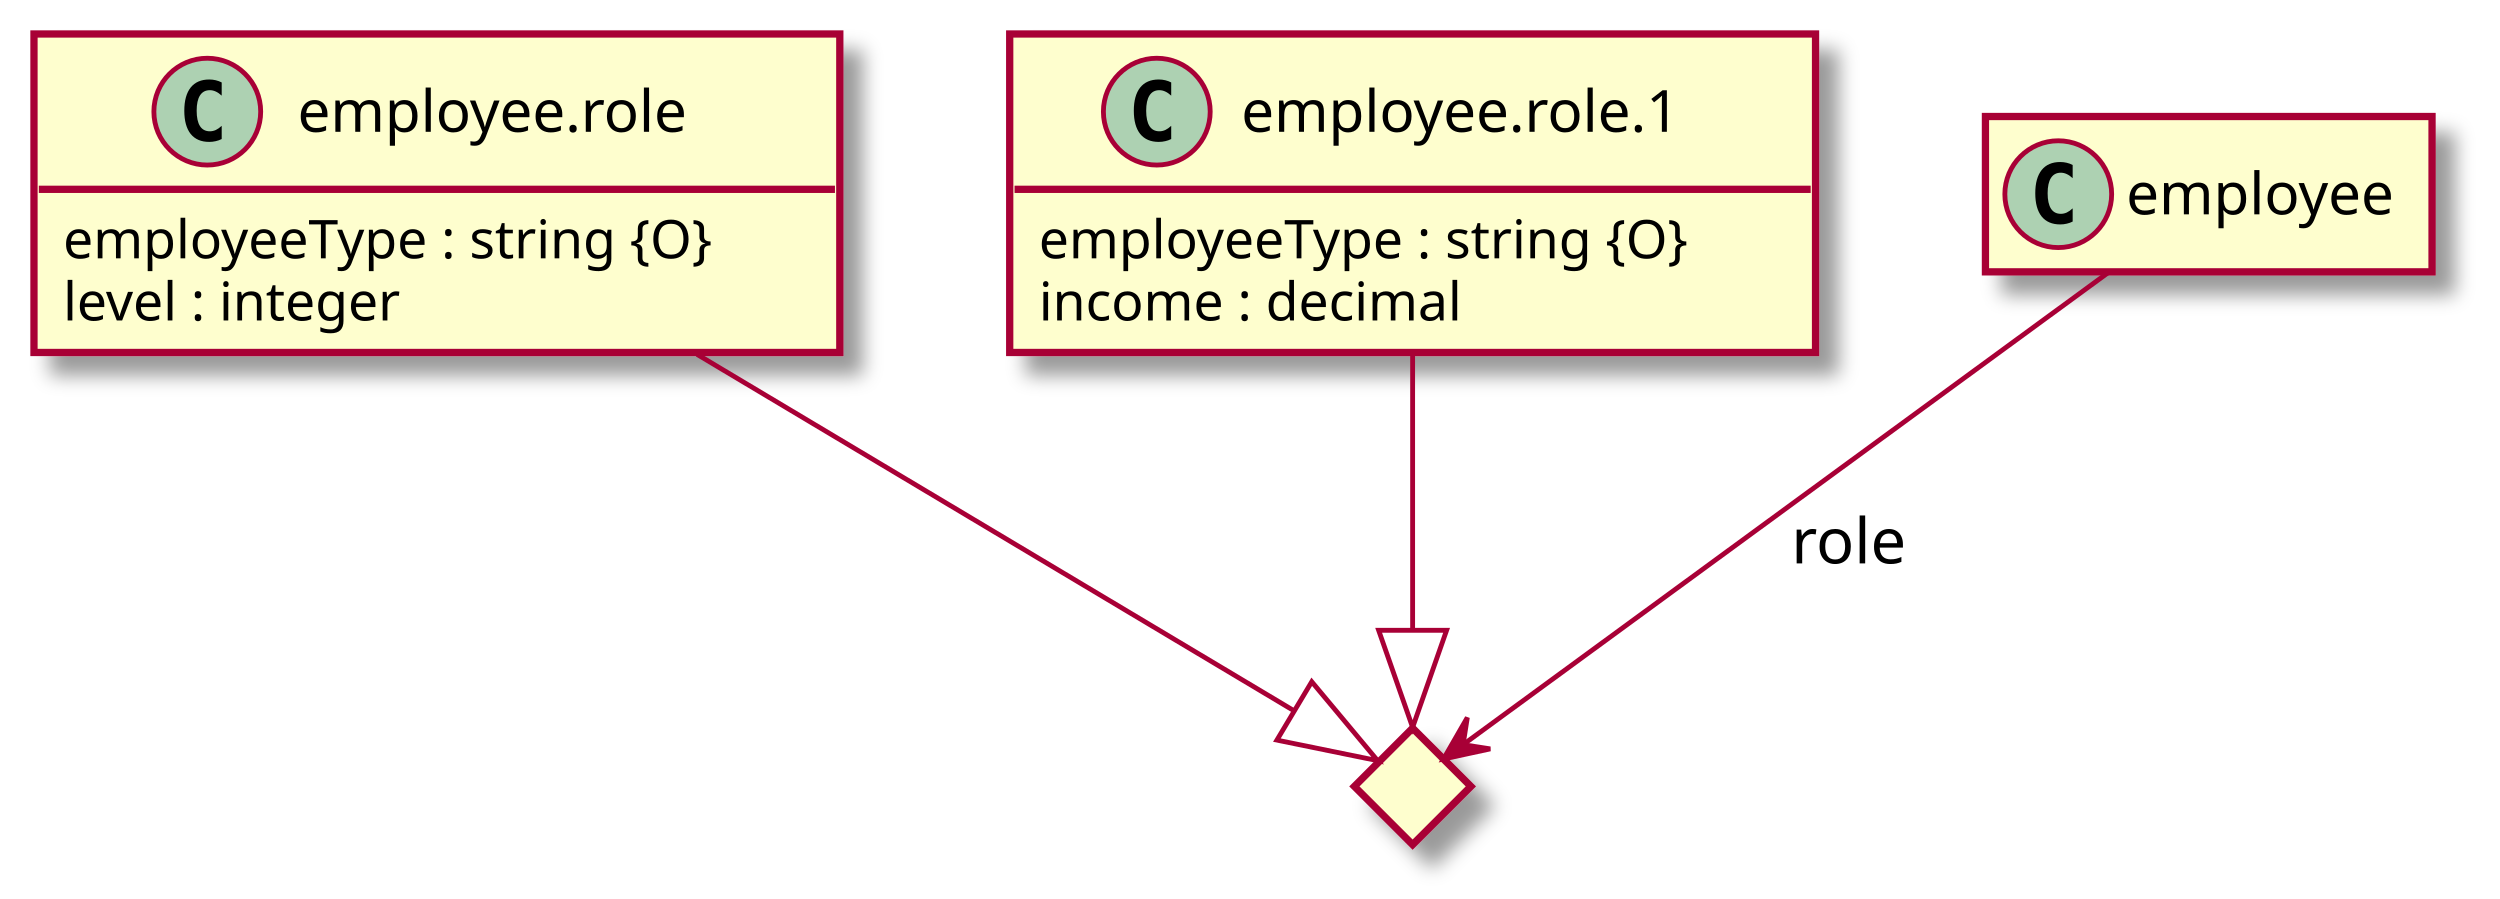
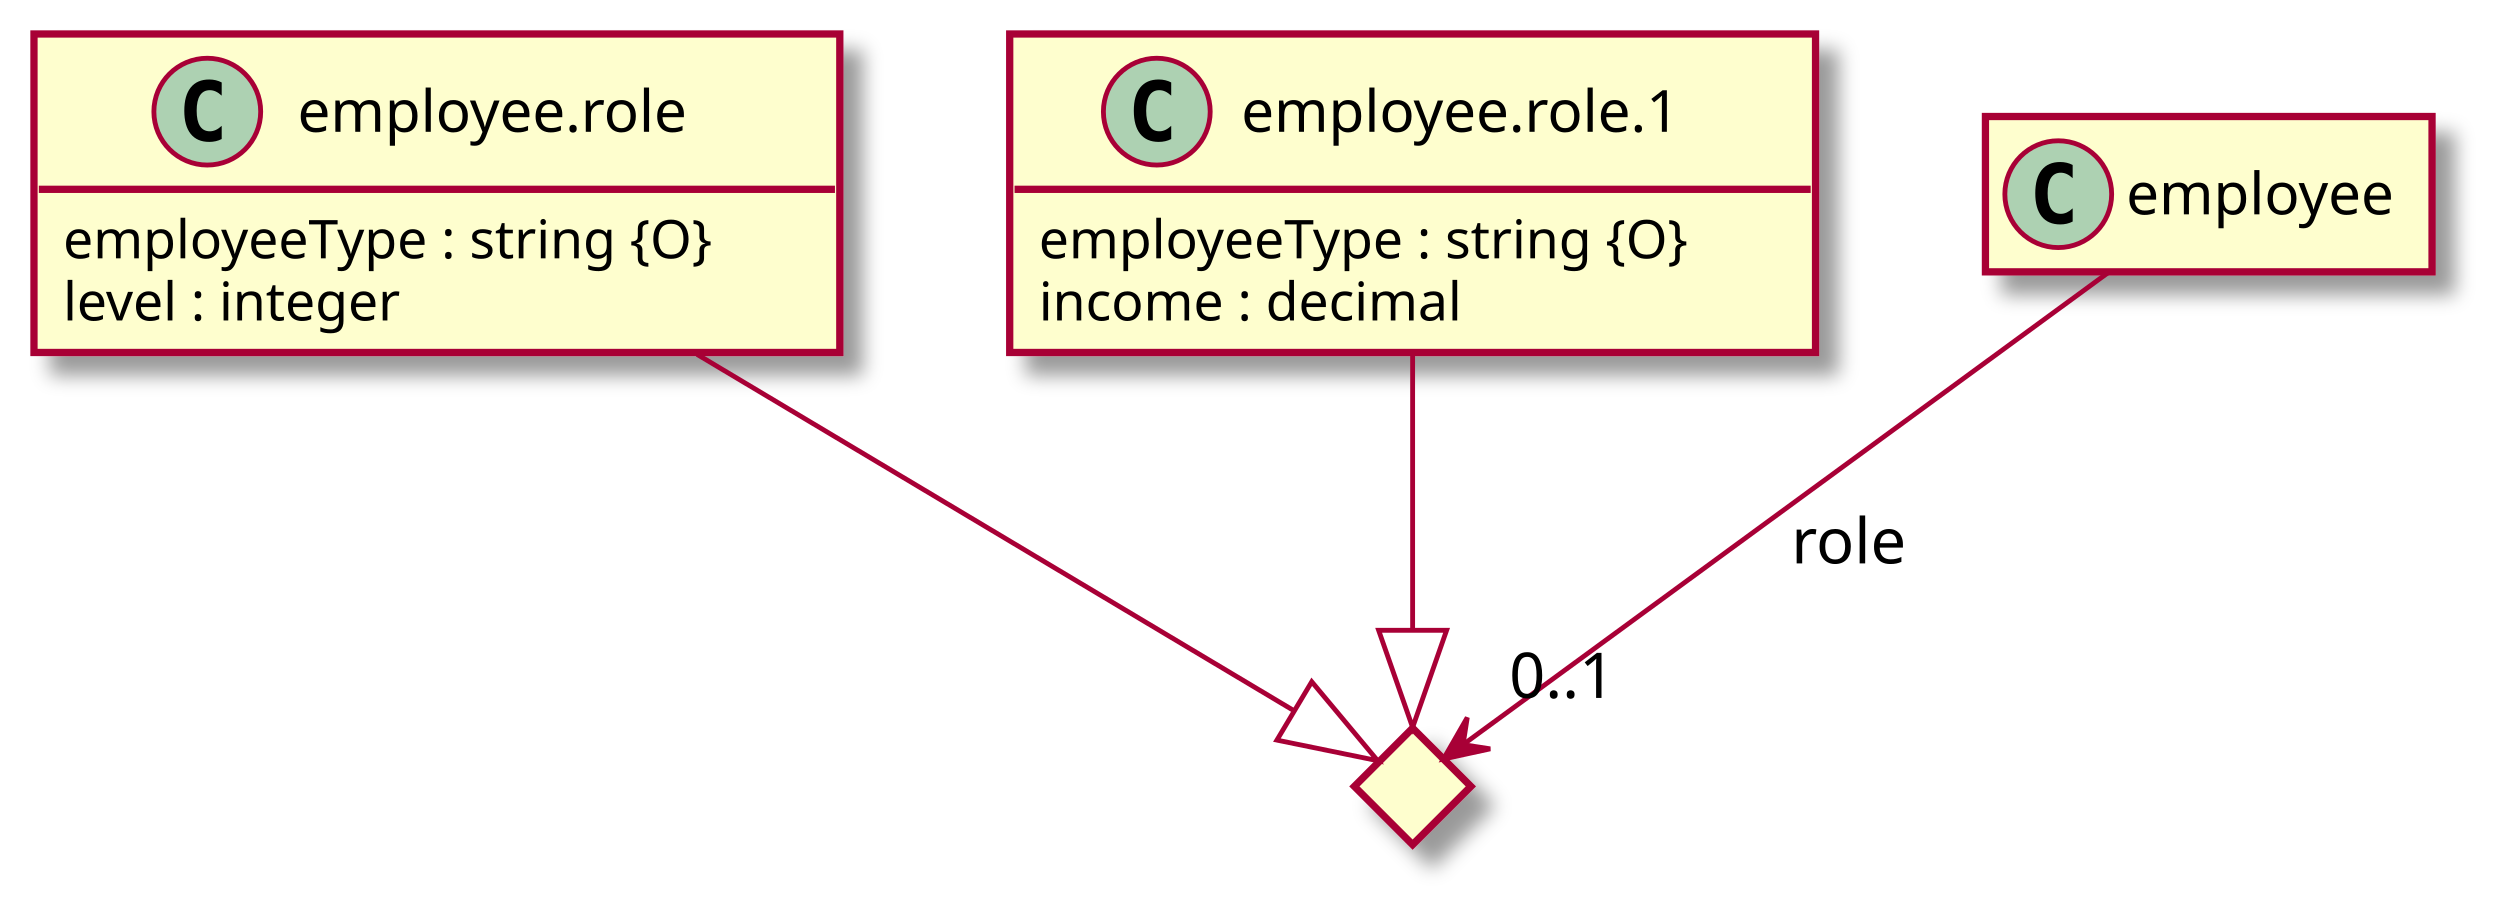
<svg xmlns="http://www.w3.org/2000/svg" contentScriptType="application/ecmascript" contentStyleType="text/css" height="185px" preserveAspectRatio="none" style="width:515px;height:185px;" version="1.1" viewBox="0 0 515 185" width="515px" zoomAndPan="magnify">
  <defs>
-     <filter height="300%" id="f10e4pbx2vhrie" width="300%" x="-1" y="-1">
+     <filter height="300%" id="fltq3zhg92a1n" width="300%" x="-1" y="-1">
      <feGaussianBlur result="blurOut" stdDeviation="2.0" />
      <feColorMatrix in="blurOut" result="blurOut2" type="matrix" values="0 0 0 0 0 0 0 0 0 0 0 0 0 0 0 0 0 0 .4 0" />
      <feOffset dx="4.0" dy="4.0" in="blurOut2" result="blurOut3" />
      <feBlend in="SourceGraphic" in2="blurOut3" mode="normal" />
    </filter>
  </defs>
  <g>
-     <rect codeLine="8" fill="#FEFECE" filter="url(#f10e4pbx2vhrie)" height="65.609" id="employee.role" style="stroke:#A80036;stroke-width:1.5;" width="166" x="7" y="7" />
+     <rect codeLine="8" fill="#FEFECE" filter="url(#fltq3zhg92a1n)" height="65.609" id="employee.role" style="stroke:#A80036;stroke-width:1.5;" width="166" x="7" y="7" />
    <ellipse cx="42.7" cy="23" fill="#ADD1B2" rx="11" ry="11" style="stroke:#A80036;stroke-width:1.0;" />
-     <path d="M45.669,28.641 Q45.091,28.938 44.45,29.078 Q43.809,29.234 43.106,29.234 Q40.606,29.234 39.278,27.594 Q37.966,25.938 37.966,22.812 Q37.966,19.688 39.278,18.031 Q40.606,16.375 43.106,16.375 Q43.809,16.375 44.45,16.531 Q45.106,16.688 45.669,16.984 L45.669,19.703 Q45.044,19.125 44.45,18.859 Q43.856,18.578 43.231,18.578 Q41.888,18.578 41.2,19.656 Q40.513,20.719 40.513,22.812 Q40.513,24.906 41.2,25.984 Q41.888,27.047 43.231,27.047 Q43.856,27.047 44.45,26.781 Q45.044,26.5 45.669,25.922 L45.669,28.641 Z " fill="#000000" />
+     <path d="M45.669,28.641 Q45.091,28.938 44.45,29.086 Q43.809,29.234 43.106,29.234 Q40.606,29.234 39.286,27.586 Q37.966,25.938 37.966,22.812 Q37.966,19.688 39.286,18.031 Q40.606,16.375 43.106,16.375 Q43.809,16.375 44.458,16.531 Q45.106,16.688 45.669,16.984 L45.669,19.703 Q45.044,19.125 44.45,18.852 Q43.856,18.578 43.231,18.578 Q41.888,18.578 41.2,19.648 Q40.513,20.719 40.513,22.812 Q40.513,24.906 41.2,25.977 Q41.888,27.047 43.231,27.047 Q43.856,27.047 44.45,26.773 Q45.044,26.5 45.669,25.922 L45.669,28.641 Z " fill="#000000" />
    <text fill="#000000" font-family="sans-serif" font-size="12" lengthAdjust="spacing" textLength="88" x="61.3" y="27.154">employee.role</text>
    <line style="stroke:#A80036;stroke-width:1.5;" x1="8" x2="172" y1="39" y2="39" />
    <text fill="#000000" font-family="sans-serif" font-size="11" lengthAdjust="spacing" textLength="154" x="13" y="53.21">employeeType : string {O}</text>
    <text fill="#000000" font-family="sans-serif" font-size="11" lengthAdjust="spacing" textLength="78" x="13" y="66.015">level : integer</text>
-     <rect codeLine="13" fill="#FEFECE" filter="url(#f10e4pbx2vhrie)" height="65.609" id="employee.role.1" style="stroke:#A80036;stroke-width:1.5;" width="166" x="208" y="7" />
+     <rect codeLine="13" fill="#FEFECE" filter="url(#fltq3zhg92a1n)" height="65.609" id="employee.role.1" style="stroke:#A80036;stroke-width:1.5;" width="166" x="208" y="7" />
    <ellipse cx="238.3" cy="23" fill="#ADD1B2" rx="11" ry="11" style="stroke:#A80036;stroke-width:1.0;" />
-     <path d="M241.269,28.641 Q240.691,28.938 240.05,29.078 Q239.409,29.234 238.706,29.234 Q236.206,29.234 234.878,27.594 Q233.566,25.938 233.566,22.812 Q233.566,19.688 234.878,18.031 Q236.206,16.375 238.706,16.375 Q239.409,16.375 240.05,16.531 Q240.706,16.688 241.269,16.984 L241.269,19.703 Q240.644,19.125 240.05,18.859 Q239.456,18.578 238.831,18.578 Q237.488,18.578 236.8,19.656 Q236.113,20.719 236.113,22.812 Q236.113,24.906 236.8,25.984 Q237.488,27.047 238.831,27.047 Q239.456,27.047 240.05,26.781 Q240.644,26.5 241.269,25.922 L241.269,28.641 Z " fill="#000000" />
+     <path d="M241.269,28.641 Q240.691,28.938 240.05,29.086 Q239.409,29.234 238.706,29.234 Q236.206,29.234 234.886,27.586 Q233.566,25.938 233.566,22.812 Q233.566,19.688 234.886,18.031 Q236.206,16.375 238.706,16.375 Q239.409,16.375 240.058,16.531 Q240.706,16.688 241.269,16.984 L241.269,19.703 Q240.644,19.125 240.05,18.852 Q239.456,18.578 238.831,18.578 Q237.488,18.578 236.8,19.648 Q236.113,20.719 236.113,22.812 Q236.113,24.906 236.8,25.977 Q237.488,27.047 238.831,27.047 Q239.456,27.047 240.05,26.773 Q240.644,26.5 241.269,25.922 L241.269,28.641 Z " fill="#000000" />
    <text fill="#000000" font-family="sans-serif" font-size="12" lengthAdjust="spacing" textLength="100" x="255.7" y="27.154">employee.role.1</text>
    <line style="stroke:#A80036;stroke-width:1.5;" x1="209" x2="373" y1="39" y2="39" />
    <text fill="#000000" font-family="sans-serif" font-size="11" lengthAdjust="spacing" textLength="154" x="214" y="53.21">employeeType : string {O}</text>
    <text fill="#000000" font-family="sans-serif" font-size="11" lengthAdjust="spacing" textLength="97" x="214" y="66.015">income : decimal</text>
-     <rect codeLine="18" fill="#FEFECE" filter="url(#f10e4pbx2vhrie)" height="32" id="employee" style="stroke:#A80036;stroke-width:1.5;" width="92" x="409" y="24" />
+     <rect codeLine="18" fill="#FEFECE" filter="url(#fltq3zhg92a1n)" height="32" id="employee" style="stroke:#A80036;stroke-width:1.5;" width="92" x="409" y="24" />
    <ellipse cx="424" cy="40" fill="#ADD1B2" rx="11" ry="11" style="stroke:#A80036;stroke-width:1.0;" />
-     <path d="M426.969,45.641 Q426.391,45.938 425.75,46.078 Q425.109,46.234 424.406,46.234 Q421.906,46.234 420.578,44.594 Q419.266,42.938 419.266,39.812 Q419.266,36.688 420.578,35.031 Q421.906,33.375 424.406,33.375 Q425.109,33.375 425.75,33.531 Q426.406,33.688 426.969,33.984 L426.969,36.703 Q426.344,36.125 425.75,35.859 Q425.156,35.578 424.531,35.578 Q423.188,35.578 422.5,36.656 Q421.812,37.719 421.812,39.812 Q421.812,41.906 422.5,42.984 Q423.188,44.047 424.531,44.047 Q425.156,44.047 425.75,43.781 Q426.344,43.5 426.969,42.922 L426.969,45.641 Z " fill="#000000" />
+     <path d="M426.969,45.641 Q426.391,45.938 425.75,46.086 Q425.109,46.234 424.406,46.234 Q421.906,46.234 420.586,44.586 Q419.266,42.938 419.266,39.812 Q419.266,36.688 420.586,35.031 Q421.906,33.375 424.406,33.375 Q425.109,33.375 425.758,33.531 Q426.406,33.688 426.969,33.984 L426.969,36.703 Q426.344,36.125 425.75,35.852 Q425.156,35.578 424.531,35.578 Q423.188,35.578 422.5,36.648 Q421.812,37.719 421.812,39.812 Q421.812,41.906 422.5,42.977 Q423.188,44.047 424.531,44.047 Q425.156,44.047 425.75,43.773 Q426.344,43.5 426.969,42.922 L426.969,45.641 Z " fill="#000000" />
    <text fill="#000000" font-family="sans-serif" font-size="12" lengthAdjust="spacing" textLength="60" x="438" y="44.154">employee</text>
-     <polygon fill="#FEFECE" filter="url(#f10e4pbx2vhrie)" points="291,150,303,162,291,174,279,162,291,150" style="stroke:#A80036;stroke-width:1.5;" />
-     <path codeLine="23" d="M434.23,56.2 C398.87,82.07 328.21,133.77 301.53,153.3 " fill="none" id="employee-to-anon1" style="stroke:#A80036;stroke-width:1.0;" />
-     <polygon fill="#A80036" points="297.36,156.35,306.987,154.271,301.397,153.401,302.268,147.811,297.36,156.35" style="stroke:#A80036;stroke-width:1.0;" />
+     <polygon fill="#FEFECE" filter="url(#fltq3zhg92a1n)" points="291,150,303,162,291,174,279,162,291,150" style="stroke:#A80036;stroke-width:1.5;" />
+     <path codeLine="23" d="M434.229,56.198 C398.868,82.072 328.212,133.772 301.529,153.296 " fill="none" id="employee-to-anon1" style="stroke:#A80036;stroke-width:1.0;" />
+     <polygon fill="#A80036" points="297.355,156.35,306.98,154.263,301.39,153.397,302.256,147.807,297.355,156.35" style="stroke:#A80036;stroke-width:1.0;" />
    <text fill="#000000" font-family="sans-serif" font-size="13" lengthAdjust="spacing" textLength="24" x="369" y="116.067">role</text>
-     <path codeLine="25" d="M143.6,73 C183.47,96.8 236.04,128.19 266.42,146.33 " fill="none" id="employee.role-to-anon1" style="stroke:#A80036;stroke-width:1.0;" />
-     <polygon fill="none" points="270.22,140.44,283.8,156.7,263.04,152.46,270.22,140.44" style="stroke:#A80036;stroke-width:1.0;" />
-     <path codeLine="27" d="M291,73.16 C291,90.73 291,112.39 291,129.8 " fill="none" id="employee.role.1-to-anon1" style="stroke:#A80036;stroke-width:1.0;" />
-     <polygon fill="none" points="298,129.84,291,149.84,284,129.84,298,129.84" style="stroke:#A80036;stroke-width:1.0;" />
+     <text fill="#000000" font-family="sans-serif" font-size="13" lengthAdjust="spacing" textLength="24" x="310.892" y="143.768">0..1</text>
+     <path codeLine="25" d="M143.6,73 C183.471,96.804 236.038,128.187 266.42,146.325 " fill="none" id="employee.role-to-anon1" style="stroke:#A80036;stroke-width:1.0;" />
+     <polygon fill="none" points="270.22,140.441,283.804,156.704,263.043,152.462,270.22,140.441" style="stroke:#A80036;stroke-width:1.0;" />
+     <path codeLine="27" d="M291,73.158 C291,90.726 291,112.386 291,129.802 " fill="none" id="employee.role.1-to-anon1" style="stroke:#A80036;stroke-width:1.0;" />
+     <polygon fill="none" points="298,129.844,291,149.844,284,129.844,298,129.844" style="stroke:#A80036;stroke-width:1.0;" />
  </g>
</svg>
